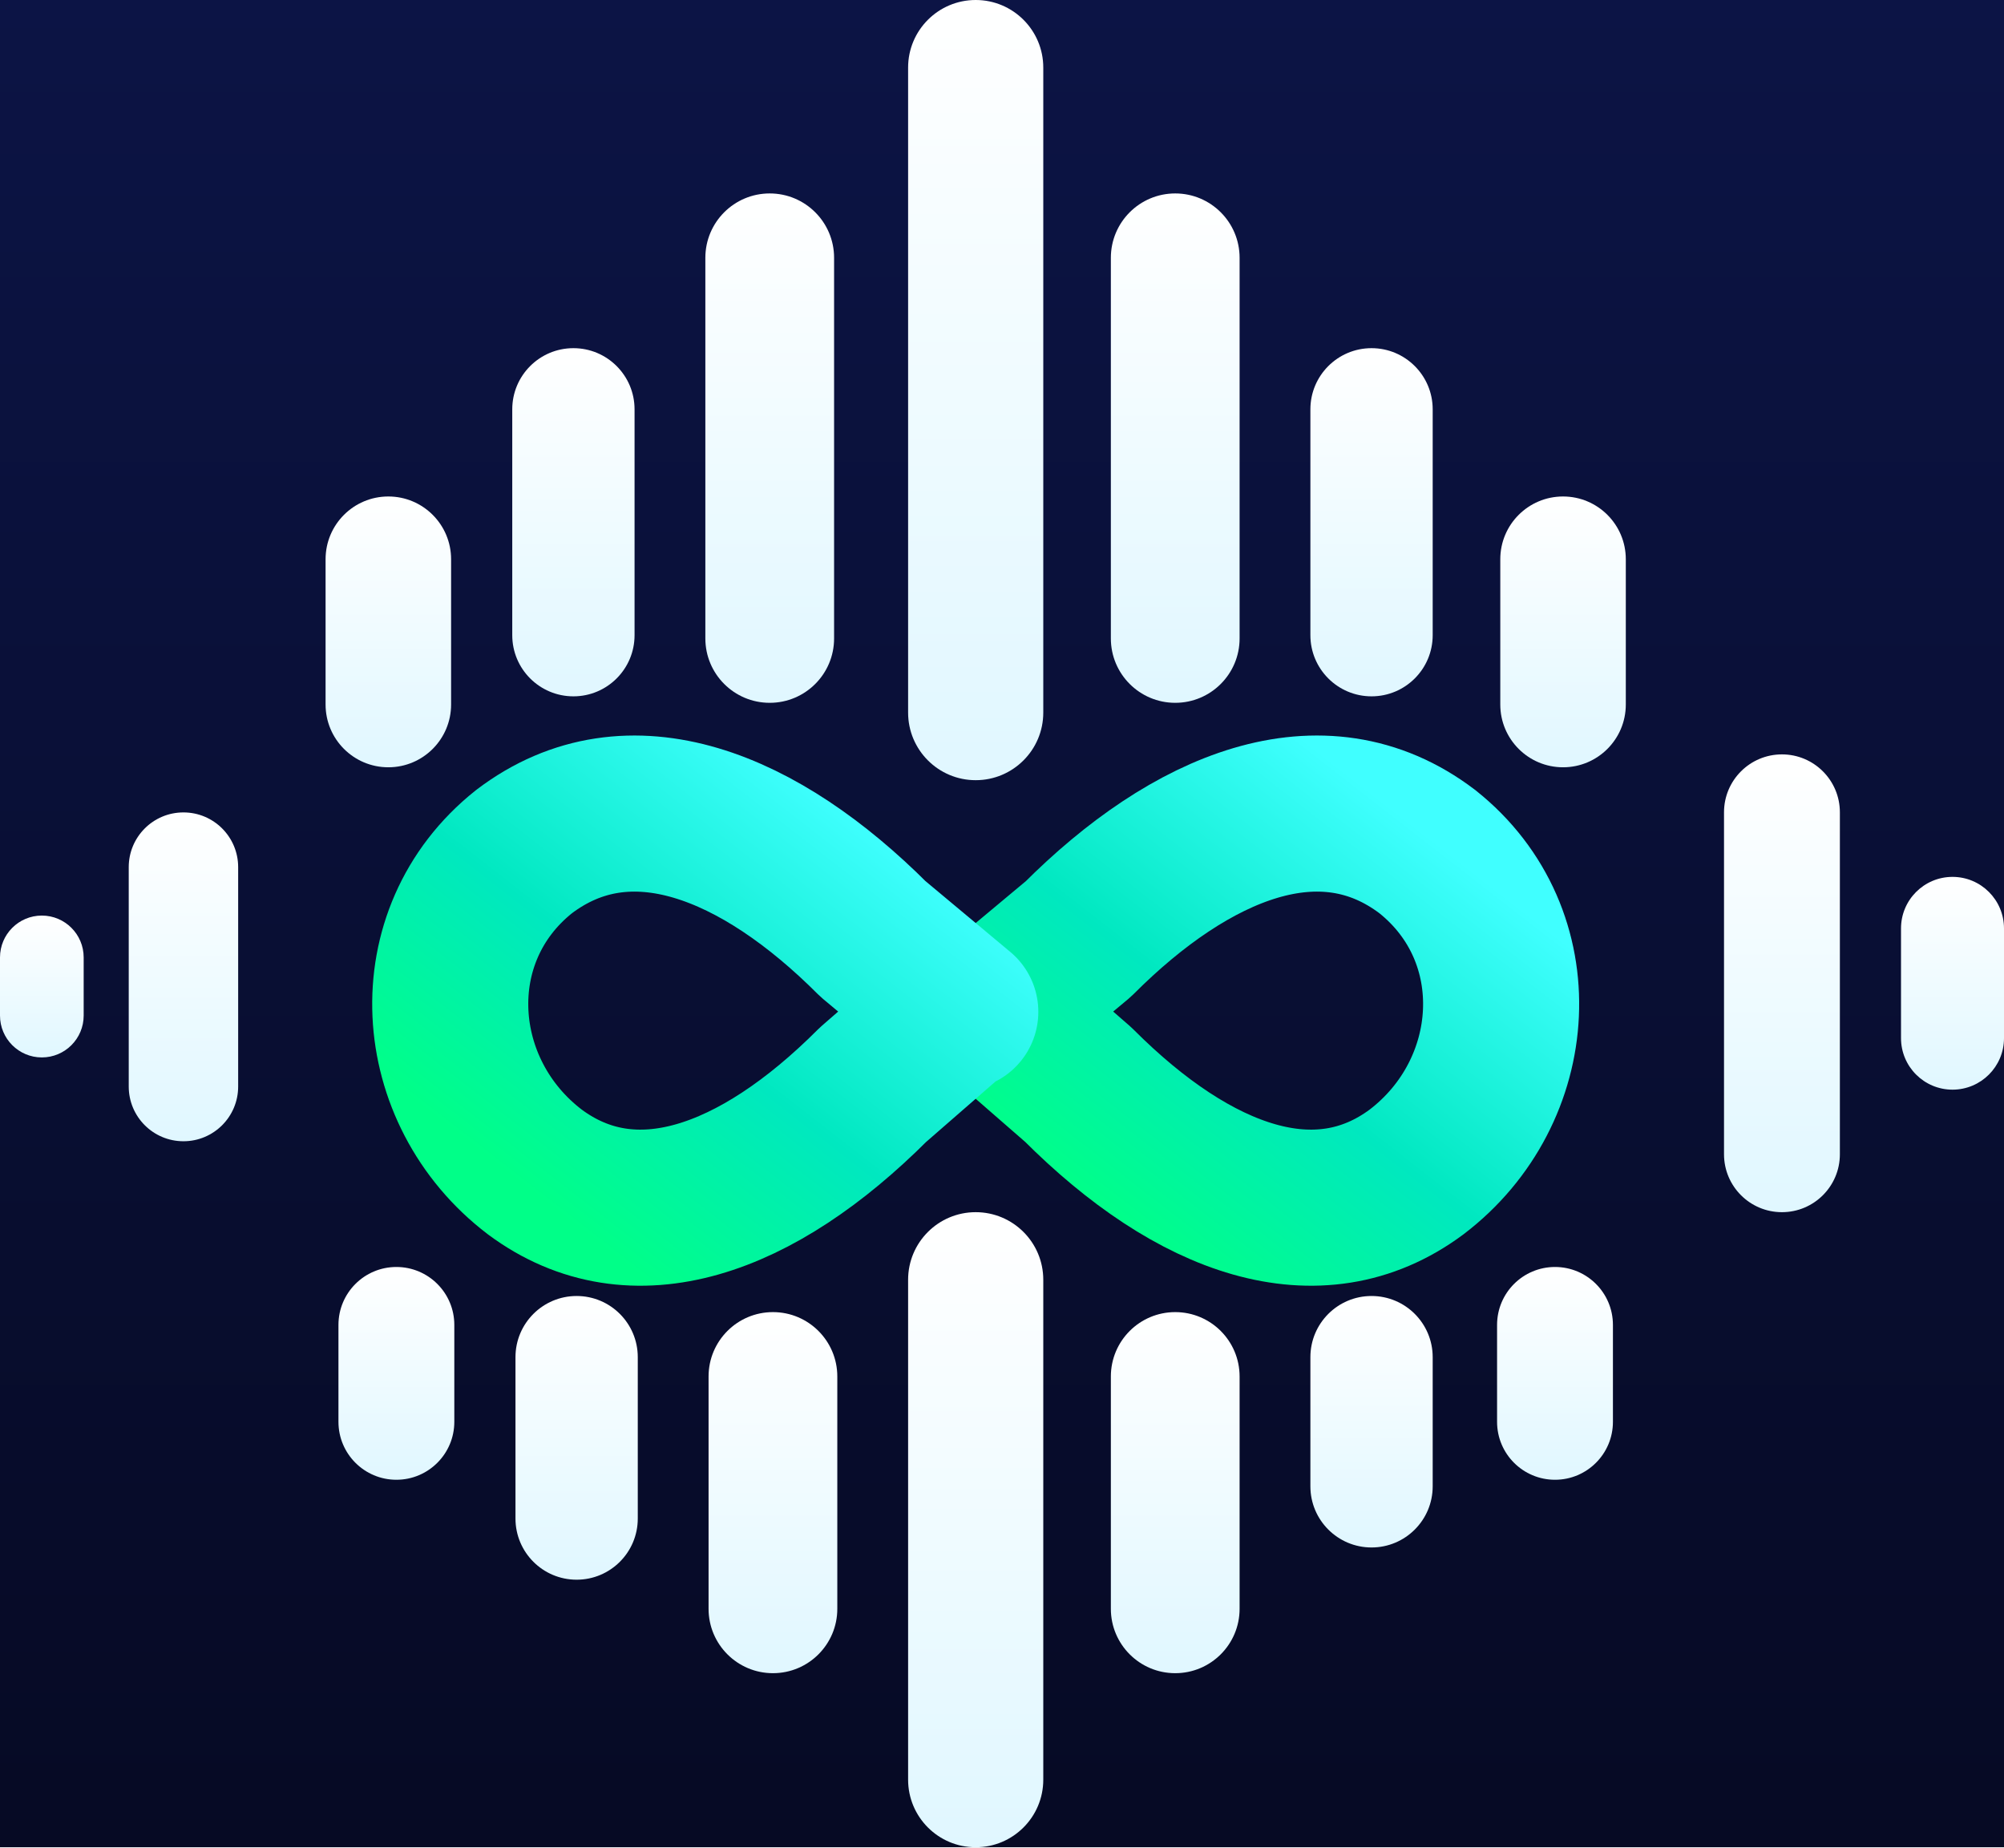
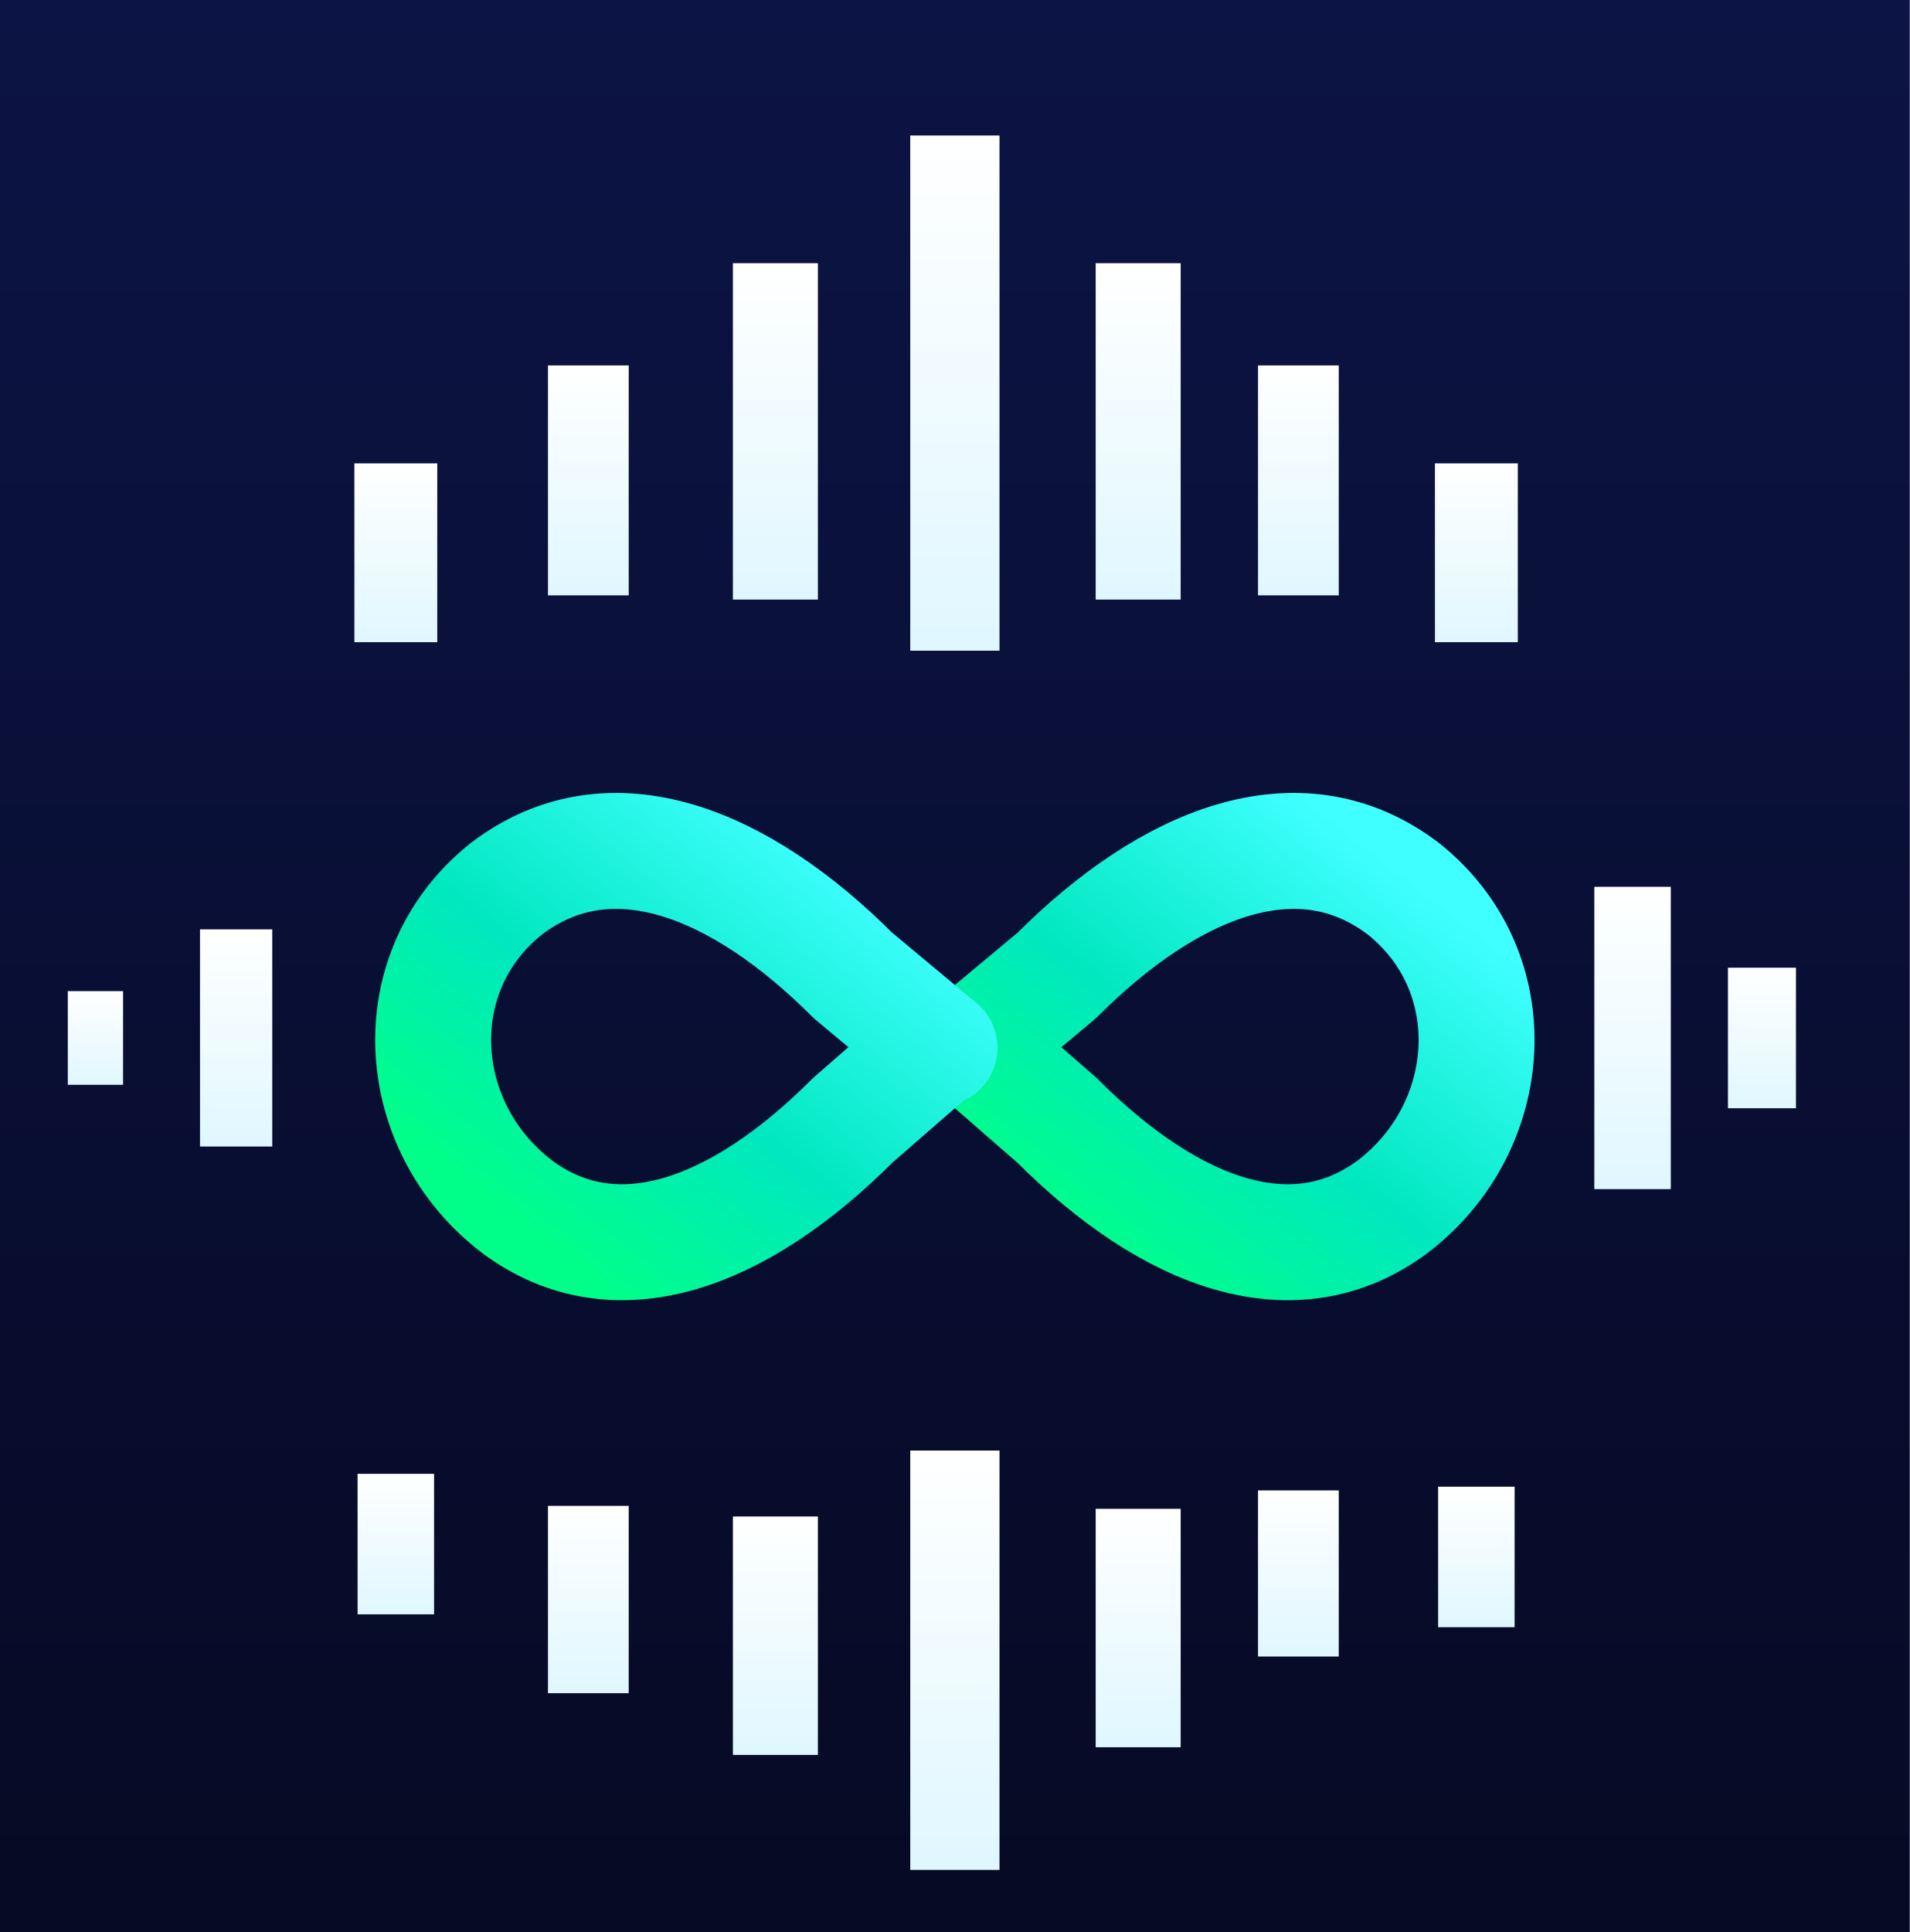
- <svg xmlns="http://www.w3.org/2000/svg" version="1.1" width="102.724" height="94.674" viewBox="0,0,102.724,94.674">
+ <svg xmlns="http://www.w3.org/2000/svg" version="1.1" width="148.245" height="149.944" viewBox="0,0,148.245,149.944">
  <defs>
-     <linearGradient x1="2.817" y1="2.937" x2="2.817" y2="97.611" gradientUnits="userSpaceOnUse" id="color-1">
+     <linearGradient x1="2.708" y1="-3.58" x2="2.708" y2="146.364" gradientUnits="userSpaceOnUse" id="color-1">
      <stop offset="0" stop-color="#0c1445" />
      <stop offset="1" stop-color="#060a24" />
    </linearGradient>
-     <linearGradient x1="2.817" y1="49.861" x2="2.817" y2="57.131" gradientUnits="userSpaceOnUse" id="color-2">
-       <stop offset="0" stop-color="#ffffff" />
-       <stop offset="1" stop-color="#e0f7ff" />
-     </linearGradient>
-     <linearGradient x1="9.416" y1="44.574" x2="9.416" y2="61.427" gradientUnits="userSpaceOnUse" id="color-3">
-       <stop offset="0" stop-color="#ffffff" />
-       <stop offset="1" stop-color="#e0f7ff" />
-     </linearGradient>
-     <linearGradient x1="19.506" y1="28.382" x2="19.506" y2="42.261" gradientUnits="userSpaceOnUse" id="color-4">
-       <stop offset="0" stop-color="#ffffff" />
-       <stop offset="1" stop-color="#e0f7ff" />
-     </linearGradient>
-     <linearGradient x1="29.075" y1="20.781" x2="29.075" y2="38.626" gradientUnits="userSpaceOnUse" id="color-5">
-       <stop offset="0" stop-color="#ffffff" />
-       <stop offset="1" stop-color="#e0f7ff" />
-     </linearGradient>
-     <linearGradient x1="38.973" y1="12.851" x2="38.973" y2="38.956" gradientUnits="userSpaceOnUse" id="color-6">
-       <stop offset="0" stop-color="#ffffff" />
-       <stop offset="1" stop-color="#e0f7ff" />
-     </linearGradient>
-     <linearGradient x1="49.366" y1="2.937" x2="49.366" y2="42.922" gradientUnits="userSpaceOnUse" id="color-7">
-       <stop offset="0" stop-color="#ffffff" />
-       <stop offset="1" stop-color="#e0f7ff" />
-     </linearGradient>
-     <linearGradient x1="59.759" y1="12.851" x2="59.759" y2="38.956" gradientUnits="userSpaceOnUse" id="color-8">
-       <stop offset="0" stop-color="#ffffff" />
-       <stop offset="1" stop-color="#e0f7ff" />
-     </linearGradient>
-     <linearGradient x1="69.987" y1="20.781" x2="69.987" y2="38.626" gradientUnits="userSpaceOnUse" id="color-9">
-       <stop offset="0" stop-color="#ffffff" />
-       <stop offset="1" stop-color="#e0f7ff" />
-     </linearGradient>
-     <linearGradient x1="79.721" y1="28.382" x2="79.721" y2="42.261" gradientUnits="userSpaceOnUse" id="color-10">
-       <stop offset="0" stop-color="#ffffff" />
-       <stop offset="1" stop-color="#e0f7ff" />
-     </linearGradient>
-     <linearGradient x1="91.189" y1="41.6" x2="91.189" y2="65.062" gradientUnits="userSpaceOnUse" id="color-11">
-       <stop offset="0" stop-color="#ffffff" />
-       <stop offset="1" stop-color="#e0f7ff" />
-     </linearGradient>
-     <linearGradient x1="100.262" y1="47.878" x2="100.262" y2="58.783" gradientUnits="userSpaceOnUse" id="color-12">
-       <stop offset="0" stop-color="#ffffff" />
-       <stop offset="1" stop-color="#e0f7ff" />
-     </linearGradient>
-     <linearGradient x1="20.166" y1="67.871" x2="20.166" y2="78.776" gradientUnits="userSpaceOnUse" id="color-13">
-       <stop offset="0" stop-color="#ffffff" />
-       <stop offset="1" stop-color="#e0f7ff" />
-     </linearGradient>
-     <linearGradient x1="29.24" y1="69.358" x2="29.24" y2="83.898" gradientUnits="userSpaceOnUse" id="color-14">
-       <stop offset="0" stop-color="#ffffff" />
-       <stop offset="1" stop-color="#e0f7ff" />
-     </linearGradient>
-     <linearGradient x1="39.138" y1="70.184" x2="39.138" y2="88.689" gradientUnits="userSpaceOnUse" id="color-15">
-       <stop offset="0" stop-color="#ffffff" />
-       <stop offset="1" stop-color="#e0f7ff" />
-     </linearGradient>
-     <linearGradient x1="49.366" y1="65.062" x2="49.366" y2="97.611" gradientUnits="userSpaceOnUse" id="color-16">
-       <stop offset="0" stop-color="#ffffff" />
-       <stop offset="1" stop-color="#e0f7ff" />
-     </linearGradient>
-     <linearGradient x1="59.759" y1="70.184" x2="59.759" y2="88.689" gradientUnits="userSpaceOnUse" id="color-17">
-       <stop offset="0" stop-color="#ffffff" />
-       <stop offset="1" stop-color="#e0f7ff" />
-     </linearGradient>
-     <linearGradient x1="69.987" y1="69.358" x2="69.987" y2="82.245" gradientUnits="userSpaceOnUse" id="color-18">
-       <stop offset="0" stop-color="#ffffff" />
-       <stop offset="1" stop-color="#e0f7ff" />
-     </linearGradient>
-     <linearGradient x1="79.556" y1="67.871" x2="79.556" y2="78.776" gradientUnits="userSpaceOnUse" id="color-19">
-       <stop offset="0" stop-color="#ffffff" />
-       <stop offset="1" stop-color="#e0f7ff" />
-     </linearGradient>
-     <linearGradient x1="58.848" y1="64.832" x2="74.536" y2="44.633" gradientUnits="userSpaceOnUse" id="color-20">
+     <linearGradient x1="85.879" y1="92.83" x2="109.466" y2="62.46" gradientUnits="userSpaceOnUse" id="color-2">
      <stop offset="0" stop-color="#00ff88" />
      <stop offset="0.45" stop-color="#00e8c0" />
      <stop offset="1" stop-color="#40ffff" />
    </linearGradient>
-     <linearGradient x1="31.125" y1="64.832" x2="46.812" y2="44.633" gradientUnits="userSpaceOnUse" id="color-21">
+     <linearGradient x1="44.196" y1="92.83" x2="67.782" y2="62.46" gradientUnits="userSpaceOnUse" id="color-3">
      <stop offset="0" stop-color="#00ff88" />
      <stop offset="0.45" stop-color="#00e8c0" />
      <stop offset="1" stop-color="#40ffff" />
    </linearGradient>
+     <linearGradient x1="126.467" y1="65.246" x2="126.467" y2="88.708" gradientUnits="userSpaceOnUse" id="color-4">
+       <stop offset="0" stop-color="#ffffff" />
+       <stop offset="1" stop-color="#e0f7ff" />
+     </linearGradient>
+     <linearGradient x1="136.842" y1="71.525" x2="136.842" y2="82.43" gradientUnits="userSpaceOnUse" id="color-5">
+       <stop offset="0" stop-color="#ffffff" />
+       <stop offset="1" stop-color="#e0f7ff" />
+     </linearGradient>
+     <linearGradient x1="30.217" y1="32.382" x2="30.217" y2="46.261" gradientUnits="userSpaceOnUse" id="color-6">
+       <stop offset="0" stop-color="#ffffff" />
+       <stop offset="1" stop-color="#e0f7ff" />
+     </linearGradient>
+     <linearGradient x1="45.243" y1="24.781" x2="45.243" y2="42.626" gradientUnits="userSpaceOnUse" id="color-7">
+       <stop offset="0" stop-color="#ffffff" />
+       <stop offset="1" stop-color="#e0f7ff" />
+     </linearGradient>
+     <linearGradient x1="59.599" y1="16.85" x2="59.599" y2="42.956" gradientUnits="userSpaceOnUse" id="color-8">
+       <stop offset="0" stop-color="#ffffff" />
+       <stop offset="1" stop-color="#e0f7ff" />
+     </linearGradient>
+     <linearGradient x1="73.366" y1="6.937" x2="73.366" y2="46.921" gradientUnits="userSpaceOnUse" id="color-9">
+       <stop offset="0" stop-color="#ffffff" />
+       <stop offset="1" stop-color="#e0f7ff" />
+     </linearGradient>
+     <linearGradient x1="87.759" y1="16.85" x2="87.759" y2="42.956" gradientUnits="userSpaceOnUse" id="color-10">
+       <stop offset="0" stop-color="#ffffff" />
+       <stop offset="1" stop-color="#e0f7ff" />
+     </linearGradient>
+     <linearGradient x1="100.361" y1="24.781" x2="100.361" y2="42.626" gradientUnits="userSpaceOnUse" id="color-11">
+       <stop offset="0" stop-color="#ffffff" />
+       <stop offset="1" stop-color="#e0f7ff" />
+     </linearGradient>
+     <linearGradient x1="114.095" y1="32.382" x2="114.095" y2="46.261" gradientUnits="userSpaceOnUse" id="color-12">
+       <stop offset="0" stop-color="#ffffff" />
+       <stop offset="1" stop-color="#e0f7ff" />
+     </linearGradient>
+     <linearGradient x1="30.465" y1="110.804" x2="30.465" y2="121.709" gradientUnits="userSpaceOnUse" id="color-13">
+       <stop offset="0" stop-color="#ffffff" />
+       <stop offset="1" stop-color="#e0f7ff" />
+     </linearGradient>
+     <linearGradient x1="45.243" y1="113.291" x2="45.243" y2="127.831" gradientUnits="userSpaceOnUse" id="color-14">
+       <stop offset="0" stop-color="#ffffff" />
+       <stop offset="1" stop-color="#e0f7ff" />
+     </linearGradient>
+     <linearGradient x1="59.599" y1="114.117" x2="59.599" y2="132.622" gradientUnits="userSpaceOnUse" id="color-15">
+       <stop offset="0" stop-color="#ffffff" />
+       <stop offset="1" stop-color="#e0f7ff" />
+     </linearGradient>
+     <linearGradient x1="73.366" y1="108.995" x2="73.366" y2="141.545" gradientUnits="userSpaceOnUse" id="color-16">
+       <stop offset="0" stop-color="#ffffff" />
+       <stop offset="1" stop-color="#e0f7ff" />
+     </linearGradient>
+     <linearGradient x1="87.759" y1="113.519" x2="87.759" y2="132.024" gradientUnits="userSpaceOnUse" id="color-17">
+       <stop offset="0" stop-color="#ffffff" />
+       <stop offset="1" stop-color="#e0f7ff" />
+     </linearGradient>
+     <linearGradient x1="100.361" y1="112.094" x2="100.361" y2="124.982" gradientUnits="userSpaceOnUse" id="color-18">
+       <stop offset="0" stop-color="#ffffff" />
+       <stop offset="1" stop-color="#e0f7ff" />
+     </linearGradient>
+     <linearGradient x1="114.342" y1="111.804" x2="114.342" y2="122.709" gradientUnits="userSpaceOnUse" id="color-19">
+       <stop offset="0" stop-color="#ffffff" />
+       <stop offset="1" stop-color="#e0f7ff" />
+     </linearGradient>
+     <linearGradient x1="7.971" y1="73.342" x2="7.971" y2="80.612" gradientUnits="userSpaceOnUse" id="color-20">
+       <stop offset="0" stop-color="#ffffff" />
+       <stop offset="1" stop-color="#e0f7ff" />
+     </linearGradient>
+     <linearGradient x1="18.233" y1="68.551" x2="18.233" y2="85.404" gradientUnits="userSpaceOnUse" id="color-21">
+       <stop offset="0" stop-color="#ffffff" />
+       <stop offset="1" stop-color="#e0f7ff" />
+     </linearGradient>
  </defs>
-   <g transform="translate(-2.817,-2.937)">
+   <g transform="translate(-2.708,3.58)">
    <g data-paper-data="{&quot;isPaintingLayer&quot;:true}" fill-rule="nonzero" stroke-miterlimit="10" stroke-dasharray="" stroke-dashoffset="0" style="mix-blend-mode: normal">
-       <path d="M4.081,97.611c-0.698,0 -1.264,0 -1.264,0v-94.674c0,0 0.566,0 1.264,0h100.196c0.698,0 1.264,0 1.264,0v94.674c0,0 -0.566,0 -1.264,0z" fill="url(#color-1)" stroke="none" stroke-width="1" stroke-linecap="butt" stroke-linejoin="miter" />
-       <rect x="2.817" y="49.861" width="4.289" height="7.27" rx="2.145" fill="url(#color-2)" />
-       <rect x="9.416" y="44.574" width="5.609" height="16.853" rx="2.804" fill="url(#color-3)" />
-       <rect x="19.506" y="28.382" width="6.434" height="13.879" rx="3.217" fill="url(#color-4)" />
-       <rect x="29.075" y="20.781" width="6.269" height="17.844" rx="3.134" fill="url(#color-5)" />
-       <rect x="38.973" y="12.851" width="6.599" height="26.106" rx="3.299" fill="url(#color-6)" />
-       <rect x="49.366" y="2.937" width="6.929" height="39.985" rx="3.464" fill="url(#color-7)" />
-       <rect x="59.759" y="12.851" width="6.599" height="26.106" rx="3.299" fill="url(#color-8)" />
-       <rect x="69.987" y="20.781" width="6.269" height="17.844" rx="3.134" fill="url(#color-9)" />
-       <rect x="79.721" y="28.382" width="6.434" height="13.879" rx="3.217" fill="url(#color-10)" />
-       <rect x="91.189" y="41.6" width="5.939" height="23.462" rx="2.969" fill="url(#color-11)" />
-       <rect x="100.262" y="47.878" width="5.279" height="10.905" rx="2.64" fill="url(#color-12)" />
-       <rect x="20.166" y="67.871" width="5.939" height="10.905" rx="2.969" fill="url(#color-13)" />
-       <rect x="29.24" y="69.358" width="6.269" height="14.54" rx="3.134" fill="url(#color-14)" />
-       <rect x="39.138" y="70.184" width="6.599" height="18.505" rx="3.299" fill="url(#color-15)" />
-       <rect x="49.366" y="65.062" width="6.929" height="32.549" rx="3.464" fill="url(#color-16)" />
-       <rect x="59.759" y="70.184" width="6.599" height="18.505" rx="3.299" fill="url(#color-17)" />
-       <rect x="69.987" y="69.358" width="6.269" height="12.888" rx="3.134" fill="url(#color-18)" />
-       <rect x="79.556" y="67.871" width="5.939" height="10.905" rx="2.969" fill="url(#color-19)" />
-       <g fill="none" stroke-width="8" stroke-linecap="round" stroke-linejoin="round">
-         <path d="M53.619,54.795l4.472,-3.733c5.777,-5.786 12.485,-8.585 17.889,-4.479c5.404,4.293 4.845,12.318 -0.559,16.424c-5.031,3.733 -11.367,1.493 -17.33,-4.479l-4.286,-3.733" stroke="url(#color-20)" />
-         <path d="M51.855,54.795l-4.286,3.733c-5.963,5.972 -12.299,8.212 -17.33,4.479c-5.404,-4.106 -5.963,-12.131 -0.559,-16.424c5.404,-4.106 12.112,-1.306 17.889,4.479l4.472,3.733" stroke="url(#color-21)" />
+       <path d="M4.533,146.364c-1.008,0 -1.825,0 -1.825,0v-149.944c0,0 0.817,0 1.825,0h144.596c1.008,0 1.825,0 1.825,0v149.944c0,0 -0.817,0 -1.825,0z" fill="url(#color-1)" stroke="none" stroke-width="1" stroke-linecap="butt" stroke-linejoin="miter" />
+       <g fill="none" stroke-width="9" stroke-linecap="round" stroke-linejoin="round">
+         <path d="M78.017,77.739l6.724,-5.612c8.686,-8.699 18.772,-12.908 26.897,-6.735c8.125,6.454 7.285,18.52 -0.841,24.694c-7.565,5.612 -17.091,2.245 -26.057,-6.735l-6.444,-5.612" stroke="url(#color-2)" />
+         <path d="M75.365,77.739l-6.444,5.612c-8.966,8.98 -18.492,12.347 -26.057,6.735c-8.125,-6.173 -8.966,-18.24 -0.841,-24.694c8.125,-6.173 18.212,-1.964 26.897,6.735l6.724,5.612" stroke="url(#color-3)" />
      </g>
+       <path d="M129.436,88.708c-1.64,0 -2.969,0 -2.969,0v-23.462c0,0 1.329,0 2.969,0v0c1.64,0 2.969,0 2.969,0v23.462c0,0 -1.329,0 -2.969,0z" fill="url(#color-4)" stroke="none" stroke-width="1" stroke-linecap="butt" stroke-linejoin="miter" />
+       <path d="M139.481,82.43c-1.458,0 -2.64,0 -2.64,0v-10.905c0,0 1.182,0 2.64,0v0c1.458,0 2.64,0 2.64,0v10.905c0,0 -1.182,0 -2.64,0z" fill="url(#color-5)" stroke="none" stroke-width="1" stroke-linecap="butt" stroke-linejoin="miter" />
+       <path d="M33.434,46.261c-1.777,0 -3.217,0 -3.217,0v-13.879c0,0 1.44,0 3.217,0v0c1.777,0 3.217,0 3.217,0v13.879c0,0 -1.44,0 -3.217,0z" fill="url(#color-6)" stroke="none" stroke-width="1" stroke-linecap="butt" stroke-linejoin="miter" />
+       <path d="M48.378,42.626c-1.731,0 -3.134,0 -3.134,0v-17.844c0,0 1.403,0 3.134,0v0c1.731,0 3.134,0 3.134,0v17.844c0,0 -1.403,0 -3.134,0z" fill="url(#color-7)" stroke="none" stroke-width="1" stroke-linecap="butt" stroke-linejoin="miter" />
+       <path d="M62.899,42.956c-1.822,0 -3.299,0 -3.299,0v-26.106c0,0 1.477,0 3.299,0v0c1.822,0 3.299,0 3.299,0v26.106c0,0 -1.477,0 -3.299,0z" fill="url(#color-8)" stroke="none" stroke-width="1" stroke-linecap="butt" stroke-linejoin="miter" />
+       <path d="M76.831,46.921c-1.913,0 -3.464,0 -3.464,0v-39.985c0,0 1.551,0 3.464,0v0c1.913,0 3.464,0 3.464,0v39.985c0,0 -1.551,0 -3.464,0z" fill="url(#color-9)" stroke="none" stroke-width="1" stroke-linecap="butt" stroke-linejoin="miter" />
+       <path d="M91.059,42.956c-1.822,0 -3.299,0 -3.299,0v-26.106c0,0 1.477,0 3.299,0v0c1.822,0 3.299,0 3.299,0v26.106c0,0 -1.477,0 -3.299,0z" fill="url(#color-10)" stroke="none" stroke-width="1" stroke-linecap="butt" stroke-linejoin="miter" />
+       <path d="M103.496,42.626c-1.731,0 -3.134,0 -3.134,0v-17.844c0,0 1.403,0 3.134,0v0c1.731,0 3.134,0 3.134,0v17.844c0,0 -1.403,0 -3.134,0z" fill="url(#color-11)" stroke="none" stroke-width="1" stroke-linecap="butt" stroke-linejoin="miter" />
+       <path d="M117.312,46.261c-1.777,0 -3.217,0 -3.217,0v-13.879c0,0 1.44,0 3.217,0v0c1.777,0 3.217,0 3.217,0v13.879c0,0 -1.44,0 -3.217,0z" fill="url(#color-12)" stroke="none" stroke-width="1" stroke-linecap="butt" stroke-linejoin="miter" />
+       <path d="M33.434,121.709c-1.64,0 -2.969,0 -2.969,0v-10.905c0,0 1.329,0 2.969,0v0c1.64,0 2.969,0 2.969,0v10.905c0,0 -1.329,0 -2.969,0z" fill="url(#color-13)" stroke="none" stroke-width="1" stroke-linecap="butt" stroke-linejoin="miter" />
+       <path d="M48.378,127.831c-1.731,0 -3.134,0 -3.134,0v-14.54c0,0 1.403,0 3.134,0v0c1.731,0 3.134,0 3.134,0v14.54c0,0 -1.403,0 -3.134,0z" fill="url(#color-14)" stroke="none" stroke-width="1" stroke-linecap="butt" stroke-linejoin="miter" />
+       <path d="M62.899,132.622c-1.822,0 -3.299,0 -3.299,0v-18.505c0,0 1.477,0 3.299,0v0c1.822,0 3.299,0 3.299,0v18.505c0,0 -1.477,0 -3.299,0z" fill="url(#color-15)" stroke="none" stroke-width="1" stroke-linecap="butt" stroke-linejoin="miter" />
+       <path d="M76.831,141.545c-1.913,0 -3.464,0 -3.464,0v-32.549c0,0 1.551,0 3.464,0v0c1.913,0 3.464,0 3.464,0v32.549c0,0 -1.551,0 -3.464,0z" fill="url(#color-16)" stroke="none" stroke-width="1" stroke-linecap="butt" stroke-linejoin="miter" />
+       <path d="M91.059,132.024c-1.822,0 -3.299,0 -3.299,0v-18.505c0,0 1.477,0 3.299,0v0c1.822,0 3.299,0 3.299,0v18.505c0,0 -1.477,0 -3.299,0z" fill="url(#color-17)" stroke="none" stroke-width="1" stroke-linecap="butt" stroke-linejoin="miter" />
+       <path d="M103.496,124.982c-1.731,0 -3.134,0 -3.134,0v-12.888c0,0 1.403,0 3.134,0v0c1.731,0 3.134,0 3.134,0v12.888c0,0 -1.403,0 -3.134,0z" fill="url(#color-18)" stroke="none" stroke-width="1" stroke-linecap="butt" stroke-linejoin="miter" />
+       <path d="M117.312,122.709c-1.64,0 -2.969,0 -2.969,0v-10.905c0,0 1.329,0 2.969,0v0c1.64,0 2.969,0 2.969,0v10.905c0,0 -1.329,0 -2.969,0z" fill="url(#color-19)" stroke="none" stroke-width="1" stroke-linecap="butt" stroke-linejoin="miter" />
+       <path d="M10.116,80.612c-1.184,0 -2.145,0 -2.145,0v-7.27c0,0 0.96,0 2.145,0v0c1.184,0 2.145,0 2.145,0v7.27c0,0 -0.96,0 -2.145,0z" fill="url(#color-20)" stroke="none" stroke-width="1" stroke-linecap="butt" stroke-linejoin="miter" />
+       <path d="M21.038,85.404c-1.549,0 -2.804,0 -2.804,0v-16.853c0,0 1.256,0 2.804,0v0c1.549,0 2.804,0 2.804,0v16.853c0,0 -1.256,0 -2.804,0z" fill="url(#color-21)" stroke="none" stroke-width="1" stroke-linecap="butt" stroke-linejoin="miter" />
    </g>
  </g>
</svg>
